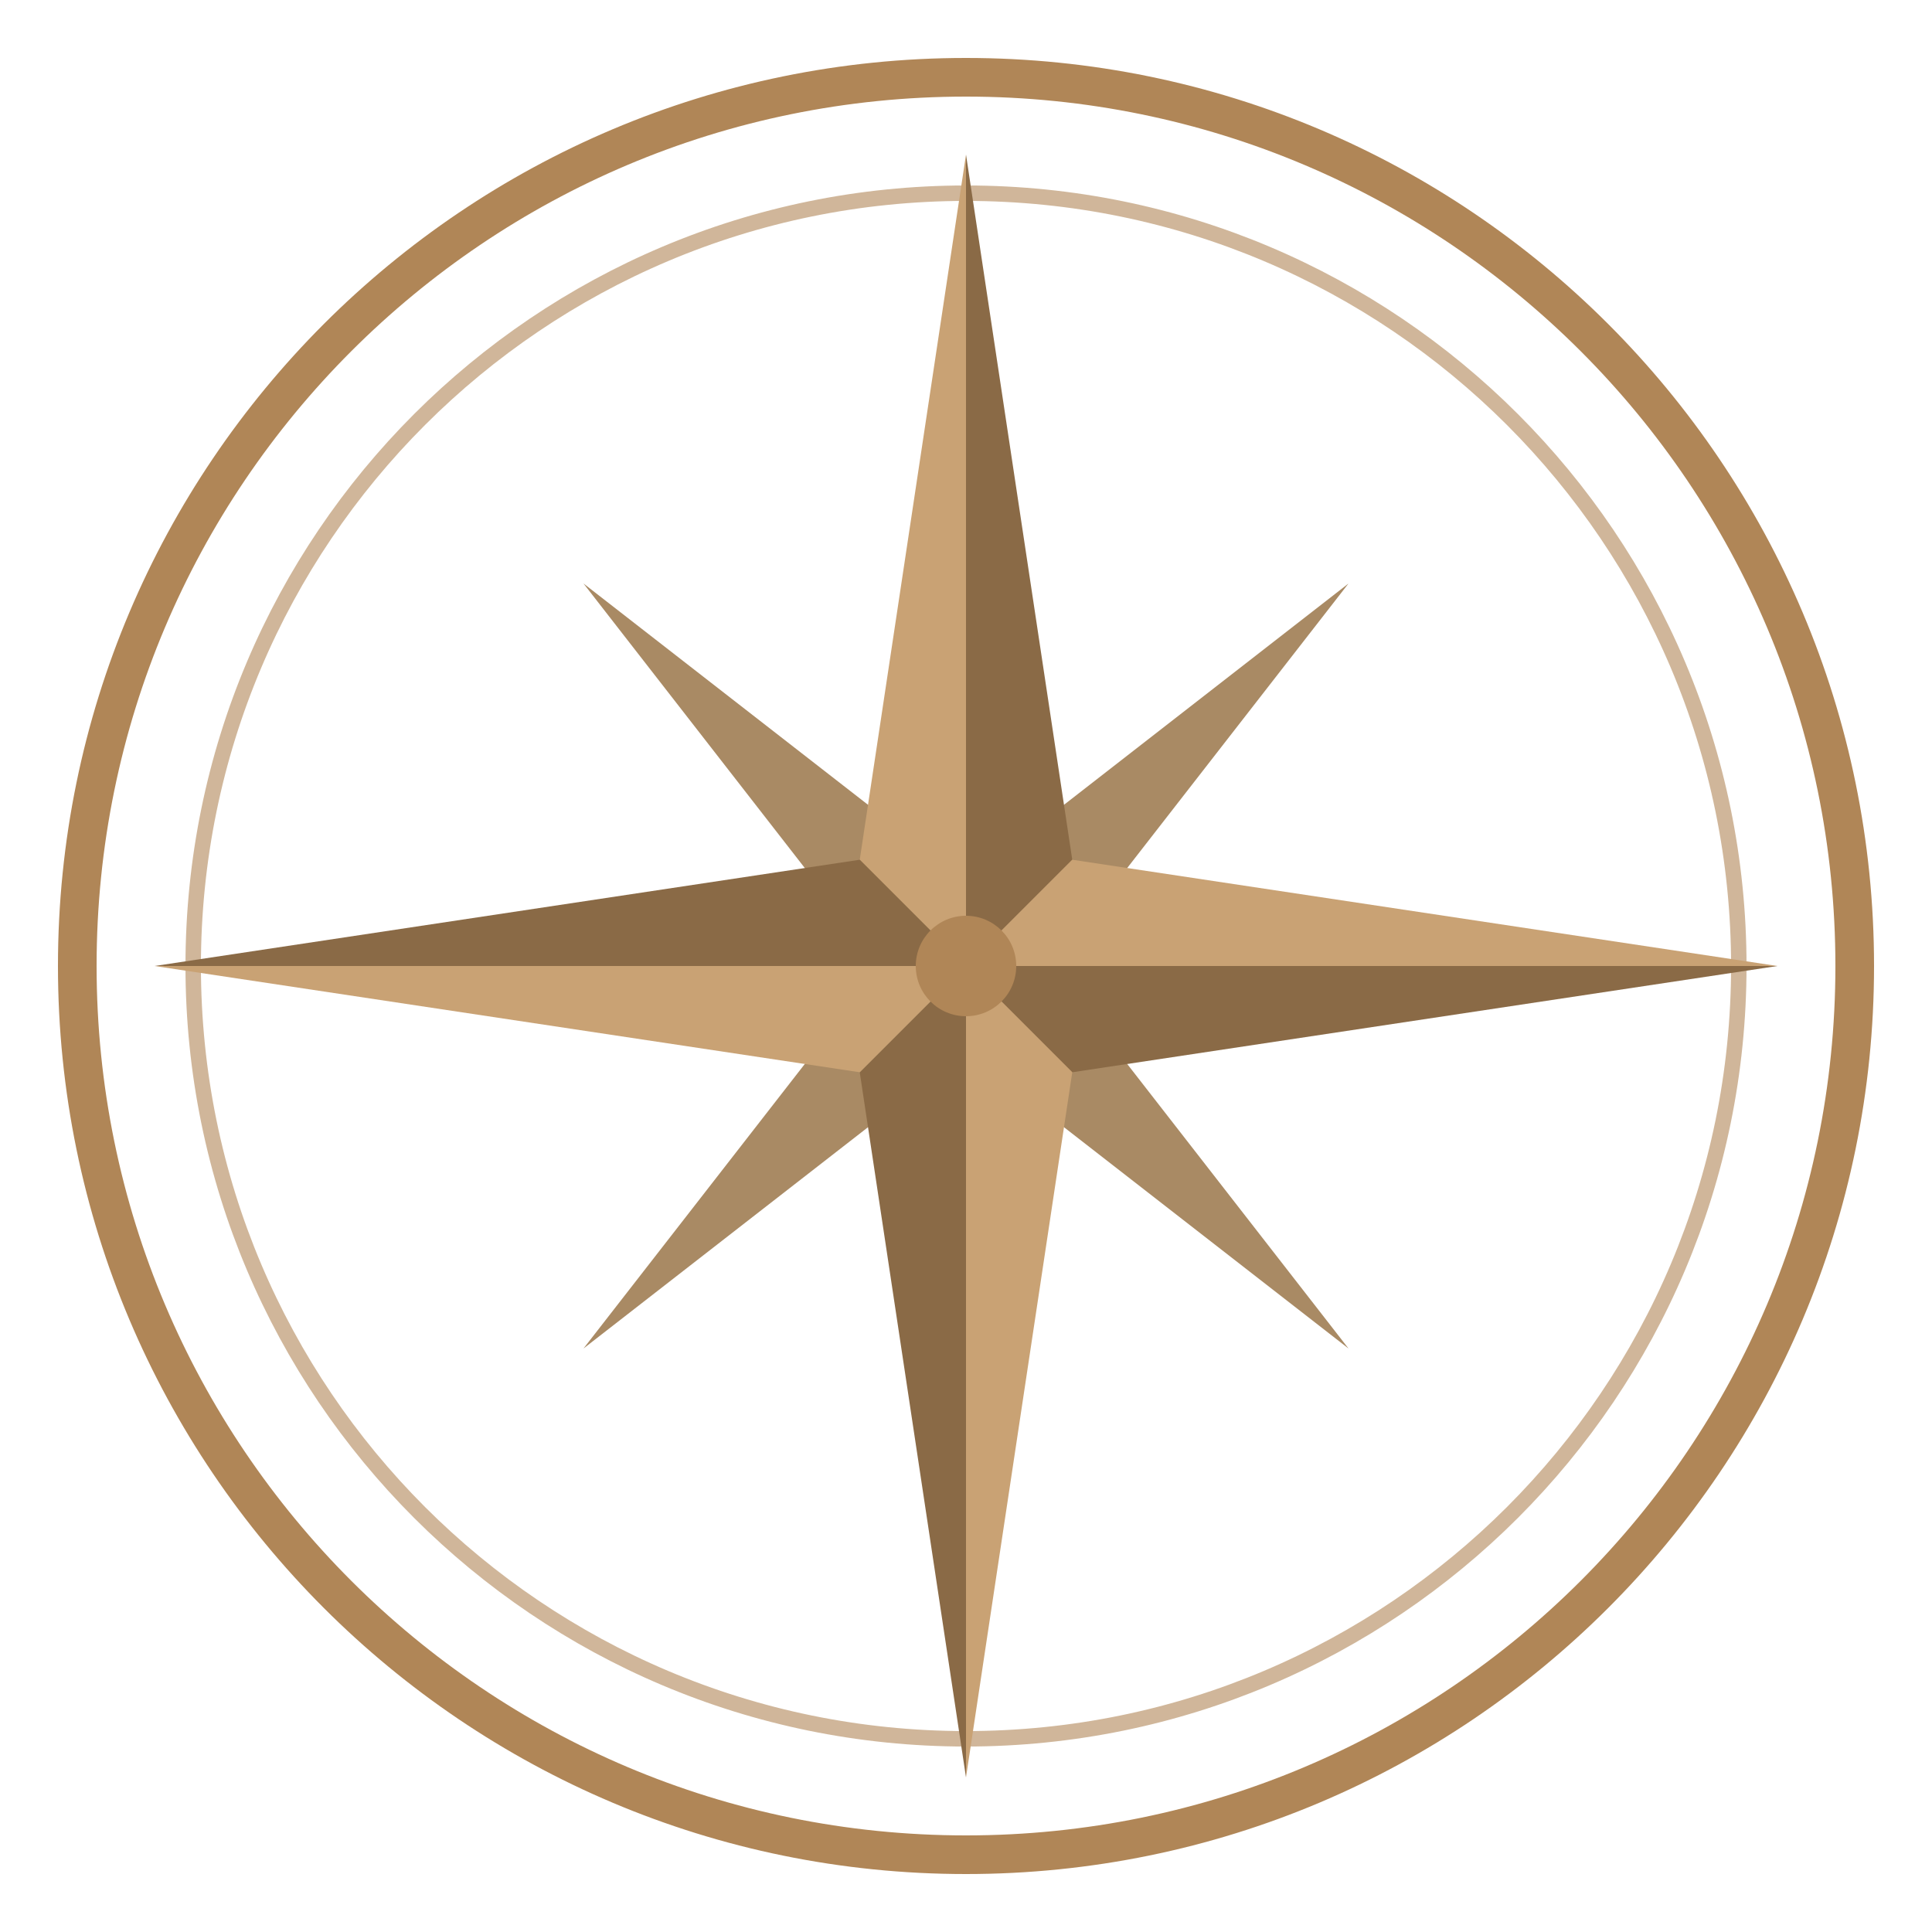
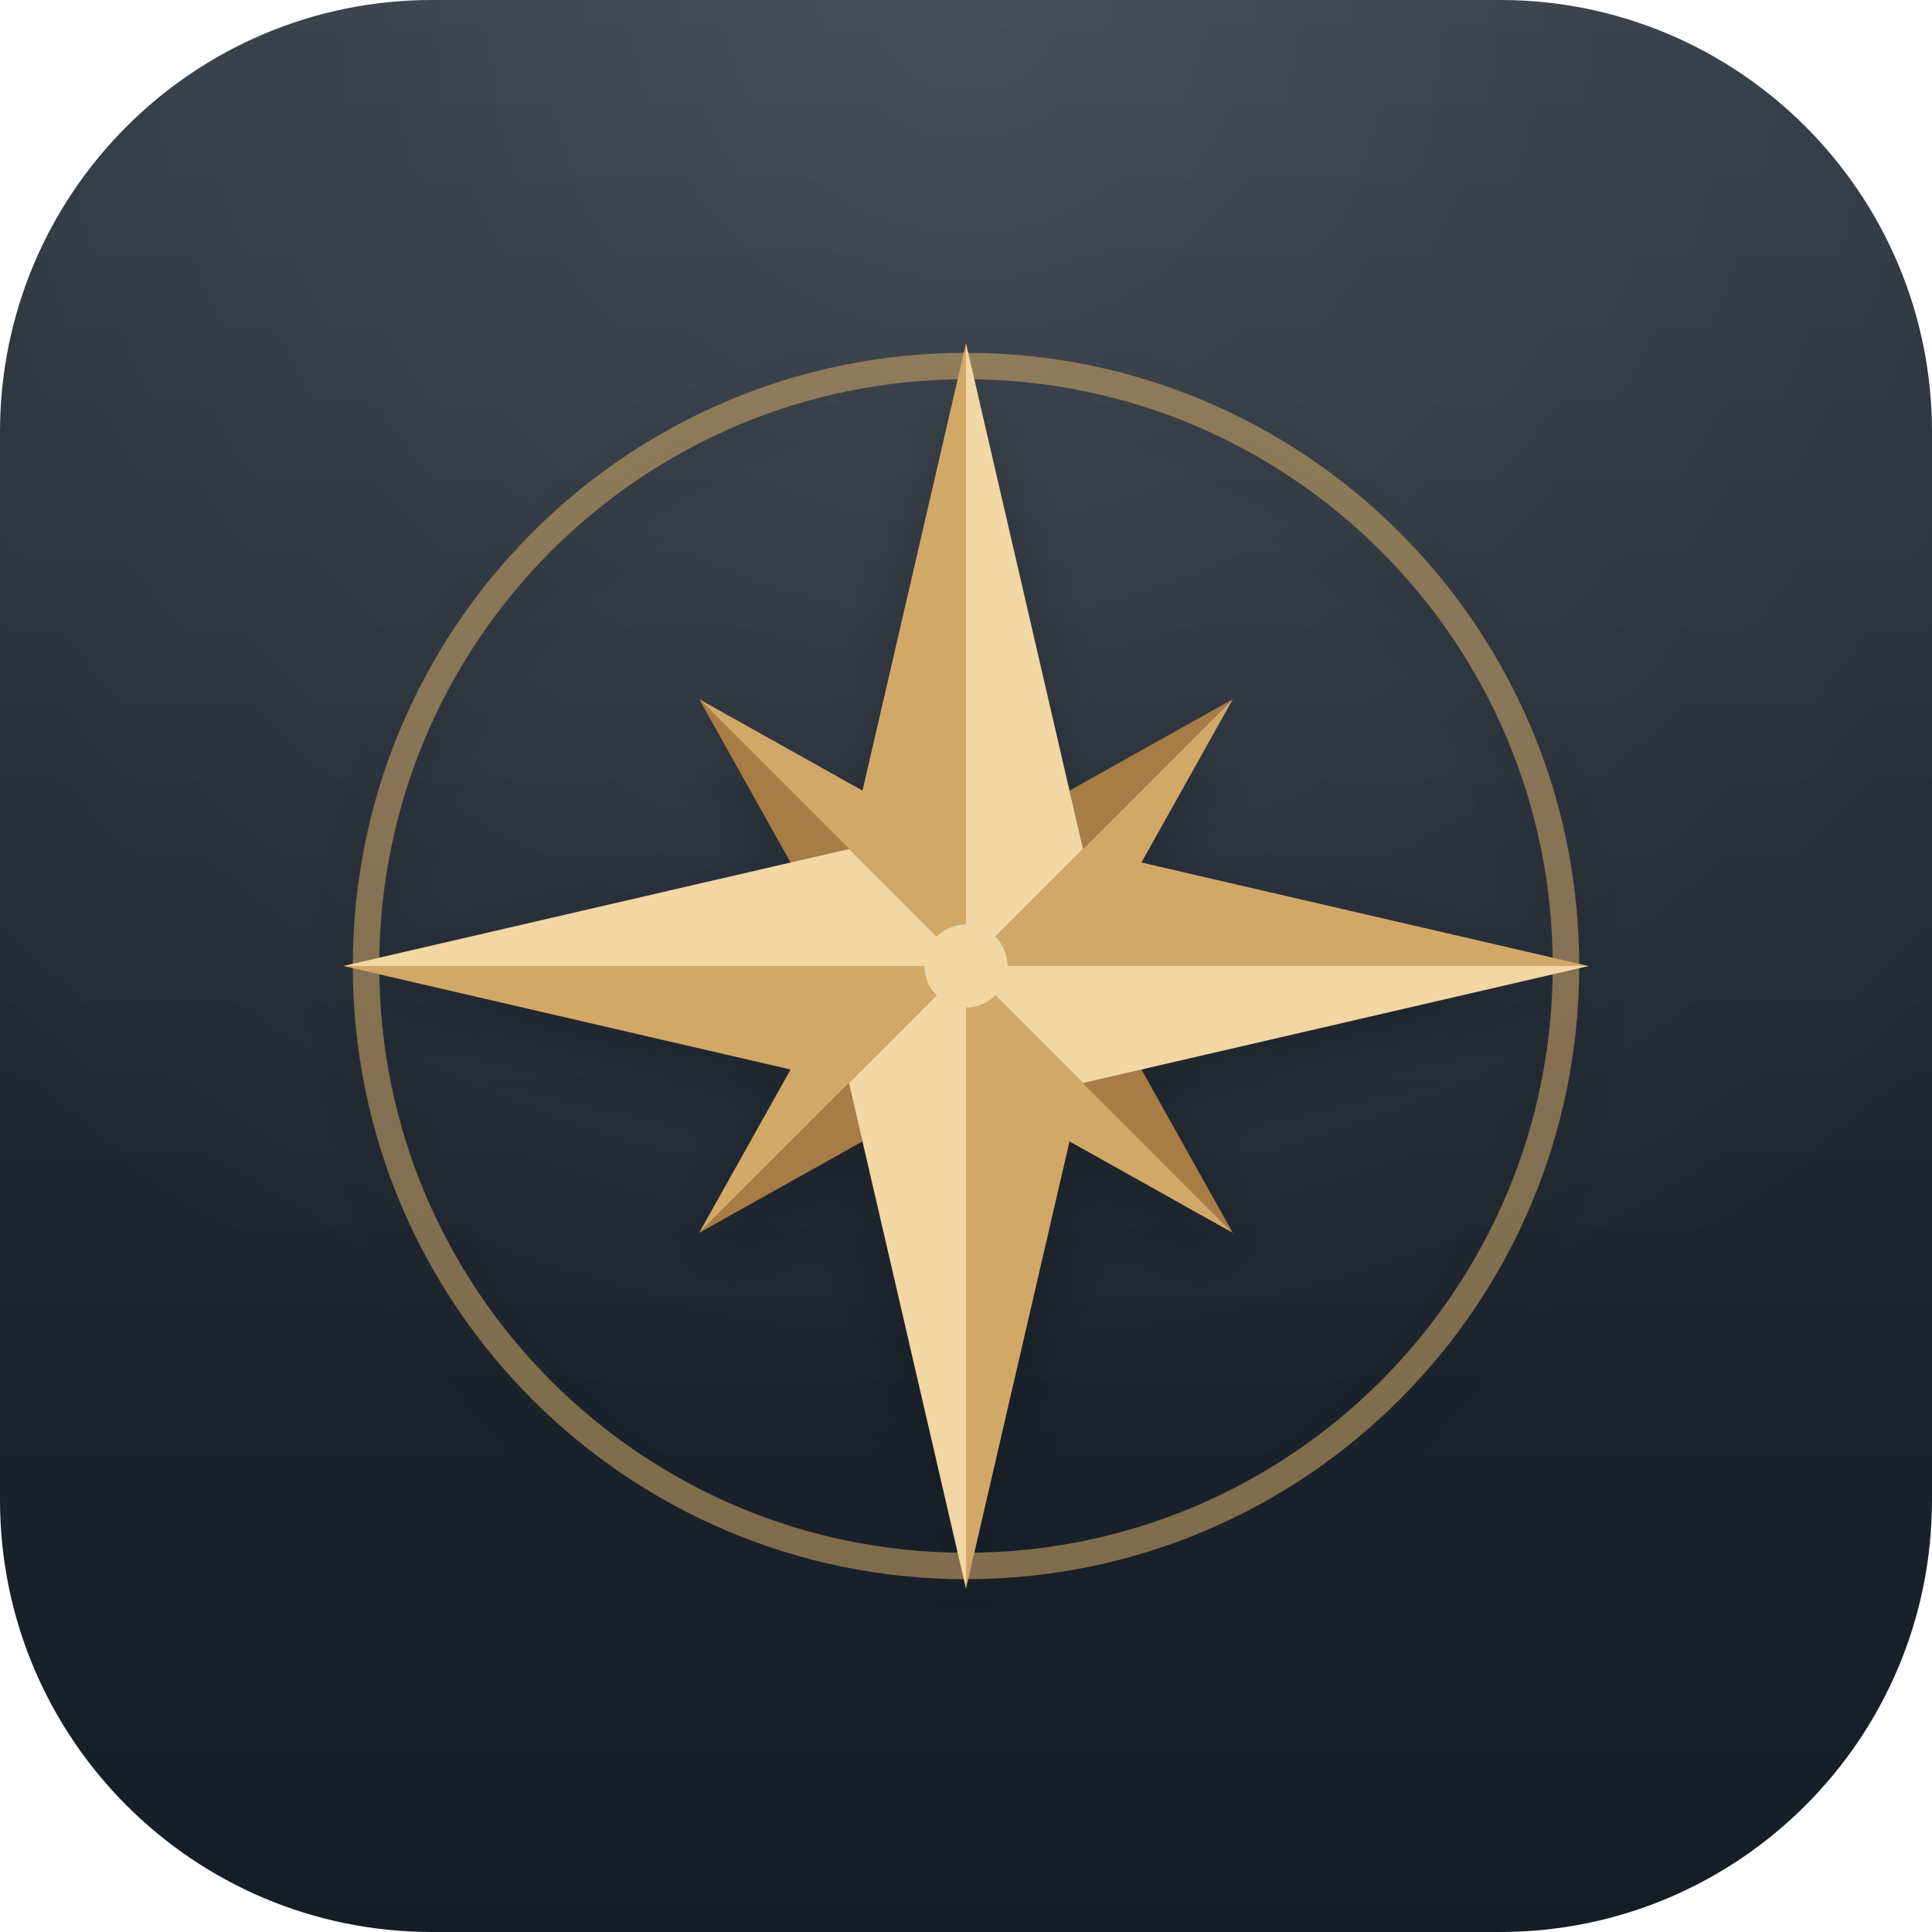
- <svg xmlns="http://www.w3.org/2000/svg" viewBox="0 0 100 100">
-   <g transform="translate(0 0) scale(1)">
-     <circle cx="50" cy="50" r="46" fill="none" stroke="#b08657" stroke-width="2" />
-     <circle cx="50" cy="50" r="40" fill="none" stroke="#b08657" stroke-width="0.8" opacity="0.6" />
-     <path transform="rotate(45 50 50)" d="M50 22 L53.5 50 L46.5 50 Z" fill="#a98a64" />
-     <path transform="rotate(135 50 50)" d="M50 22 L53.5 50 L46.5 50 Z" fill="#a98a64" />
-     <path transform="rotate(225 50 50)" d="M50 22 L53.5 50 L46.5 50 Z" fill="#a98a64" />
-     <path transform="rotate(315 50 50)" d="M50 22 L53.5 50 L46.5 50 Z" fill="#a98a64" />
-     <g transform="rotate(0 50 50)">
-       <path d="M50 8 L50 50 L44.5 44.5 Z" fill="#c9a274" />
-       <path d="M50 8 L55.5 44.5 L50 50 Z" fill="#8a6a46" />
+ <svg xmlns="http://www.w3.org/2000/svg" viewBox="0 0 1024 1024">
+   <defs>
+     <linearGradient id="proairetos-tile" x1="0" y1="0" x2="0" y2="1">
+       <stop offset="0" stop-color="#2f3640" />
+       <stop offset="1" stop-color="#151c25" />
+     </linearGradient>
+     <radialGradient id="proairetos-light" cx="50%" cy="0%" r="75%">
+       <stop offset="0" stop-color="#ffffff" stop-opacity="0.12" />
+       <stop offset="1" stop-color="#ffffff" stop-opacity="0" />
+     </radialGradient>
+     <filter id="proairetos-lift" x="-20%" y="-20%" width="140%" height="150%">
+       <feDropShadow dx="0" dy="14" stdDeviation="18" flood-color="#000000" flood-opacity="0.22" />
+     </filter>
+   </defs>
+   <rect width="1024" height="1024" rx="229" fill="url(#proairetos-tile)" />
+   <rect width="1024" height="1024" rx="229" fill="url(#proairetos-light)" />
+   <g filter="url(#proairetos-lift)">
+     <g transform="translate(512 512) scale(1) translate(-512 -512)">
+       <circle cx="512" cy="512" r="318" fill="none" stroke="#d2a868" stroke-width="14" opacity=".55" />
+       <g transform="rotate(45 512 512)">
+         <path d="M512 312 L512 512 L468 468Z" fill="#a77c45" />
+         <path d="M512 312 L556 468 L512 512Z" fill="#d2a868" />
+       </g>
+       <g transform="rotate(135 512 512)">
+         <path d="M512 312 L512 512 L468 468Z" fill="#a77c45" />
+         <path d="M512 312 L556 468 L512 512Z" fill="#d2a868" />
+       </g>
+       <g transform="rotate(225 512 512)">
+         <path d="M512 312 L512 512 L468 468Z" fill="#a77c45" />
+         <path d="M512 312 L556 468 L512 512Z" fill="#d2a868" />
+       </g>
+       <g transform="rotate(315 512 512)">
+         <path d="M512 312 L512 512 L468 468Z" fill="#a77c45" />
+         <path d="M512 312 L556 468 L512 512Z" fill="#d2a868" />
+       </g>
+       <g transform="rotate(0 512 512)">
+         <path d="M512 182 L512 512 L450 450Z" fill="#d2a868" />
+         <path d="M512 182 L574 450 L512 512Z" fill="#f2d7a5" />
+       </g>
+       <g transform="rotate(90 512 512)">
+         <path d="M512 182 L512 512 L450 450Z" fill="#d2a868" />
+         <path d="M512 182 L574 450 L512 512Z" fill="#f2d7a5" />
+       </g>
+       <g transform="rotate(180 512 512)">
+         <path d="M512 182 L512 512 L450 450Z" fill="#d2a868" />
+         <path d="M512 182 L574 450 L512 512Z" fill="#f2d7a5" />
+       </g>
+       <g transform="rotate(270 512 512)">
+         <path d="M512 182 L512 512 L450 450Z" fill="#d2a868" />
+         <path d="M512 182 L574 450 L512 512Z" fill="#f2d7a5" />
+       </g>
+       <circle cx="512" cy="512" r="22" fill="#f2d7a5" />
    </g>
-     <g transform="rotate(90 50 50)">
-       <path d="M50 8 L50 50 L44.5 44.5 Z" fill="#c9a274" />
-       <path d="M50 8 L55.5 44.5 L50 50 Z" fill="#8a6a46" />
-     </g>
-     <g transform="rotate(180 50 50)">
-       <path d="M50 8 L50 50 L44.5 44.5 Z" fill="#c9a274" />
-       <path d="M50 8 L55.5 44.5 L50 50 Z" fill="#8a6a46" />
-     </g>
-     <g transform="rotate(270 50 50)">
-       <path d="M50 8 L50 50 L44.5 44.5 Z" fill="#c9a274" />
-       <path d="M50 8 L55.5 44.5 L50 50 Z" fill="#8a6a46" />
-     </g>
-     <circle cx="50" cy="50" r="2.6" fill="#b08657" />
  </g>
</svg>
